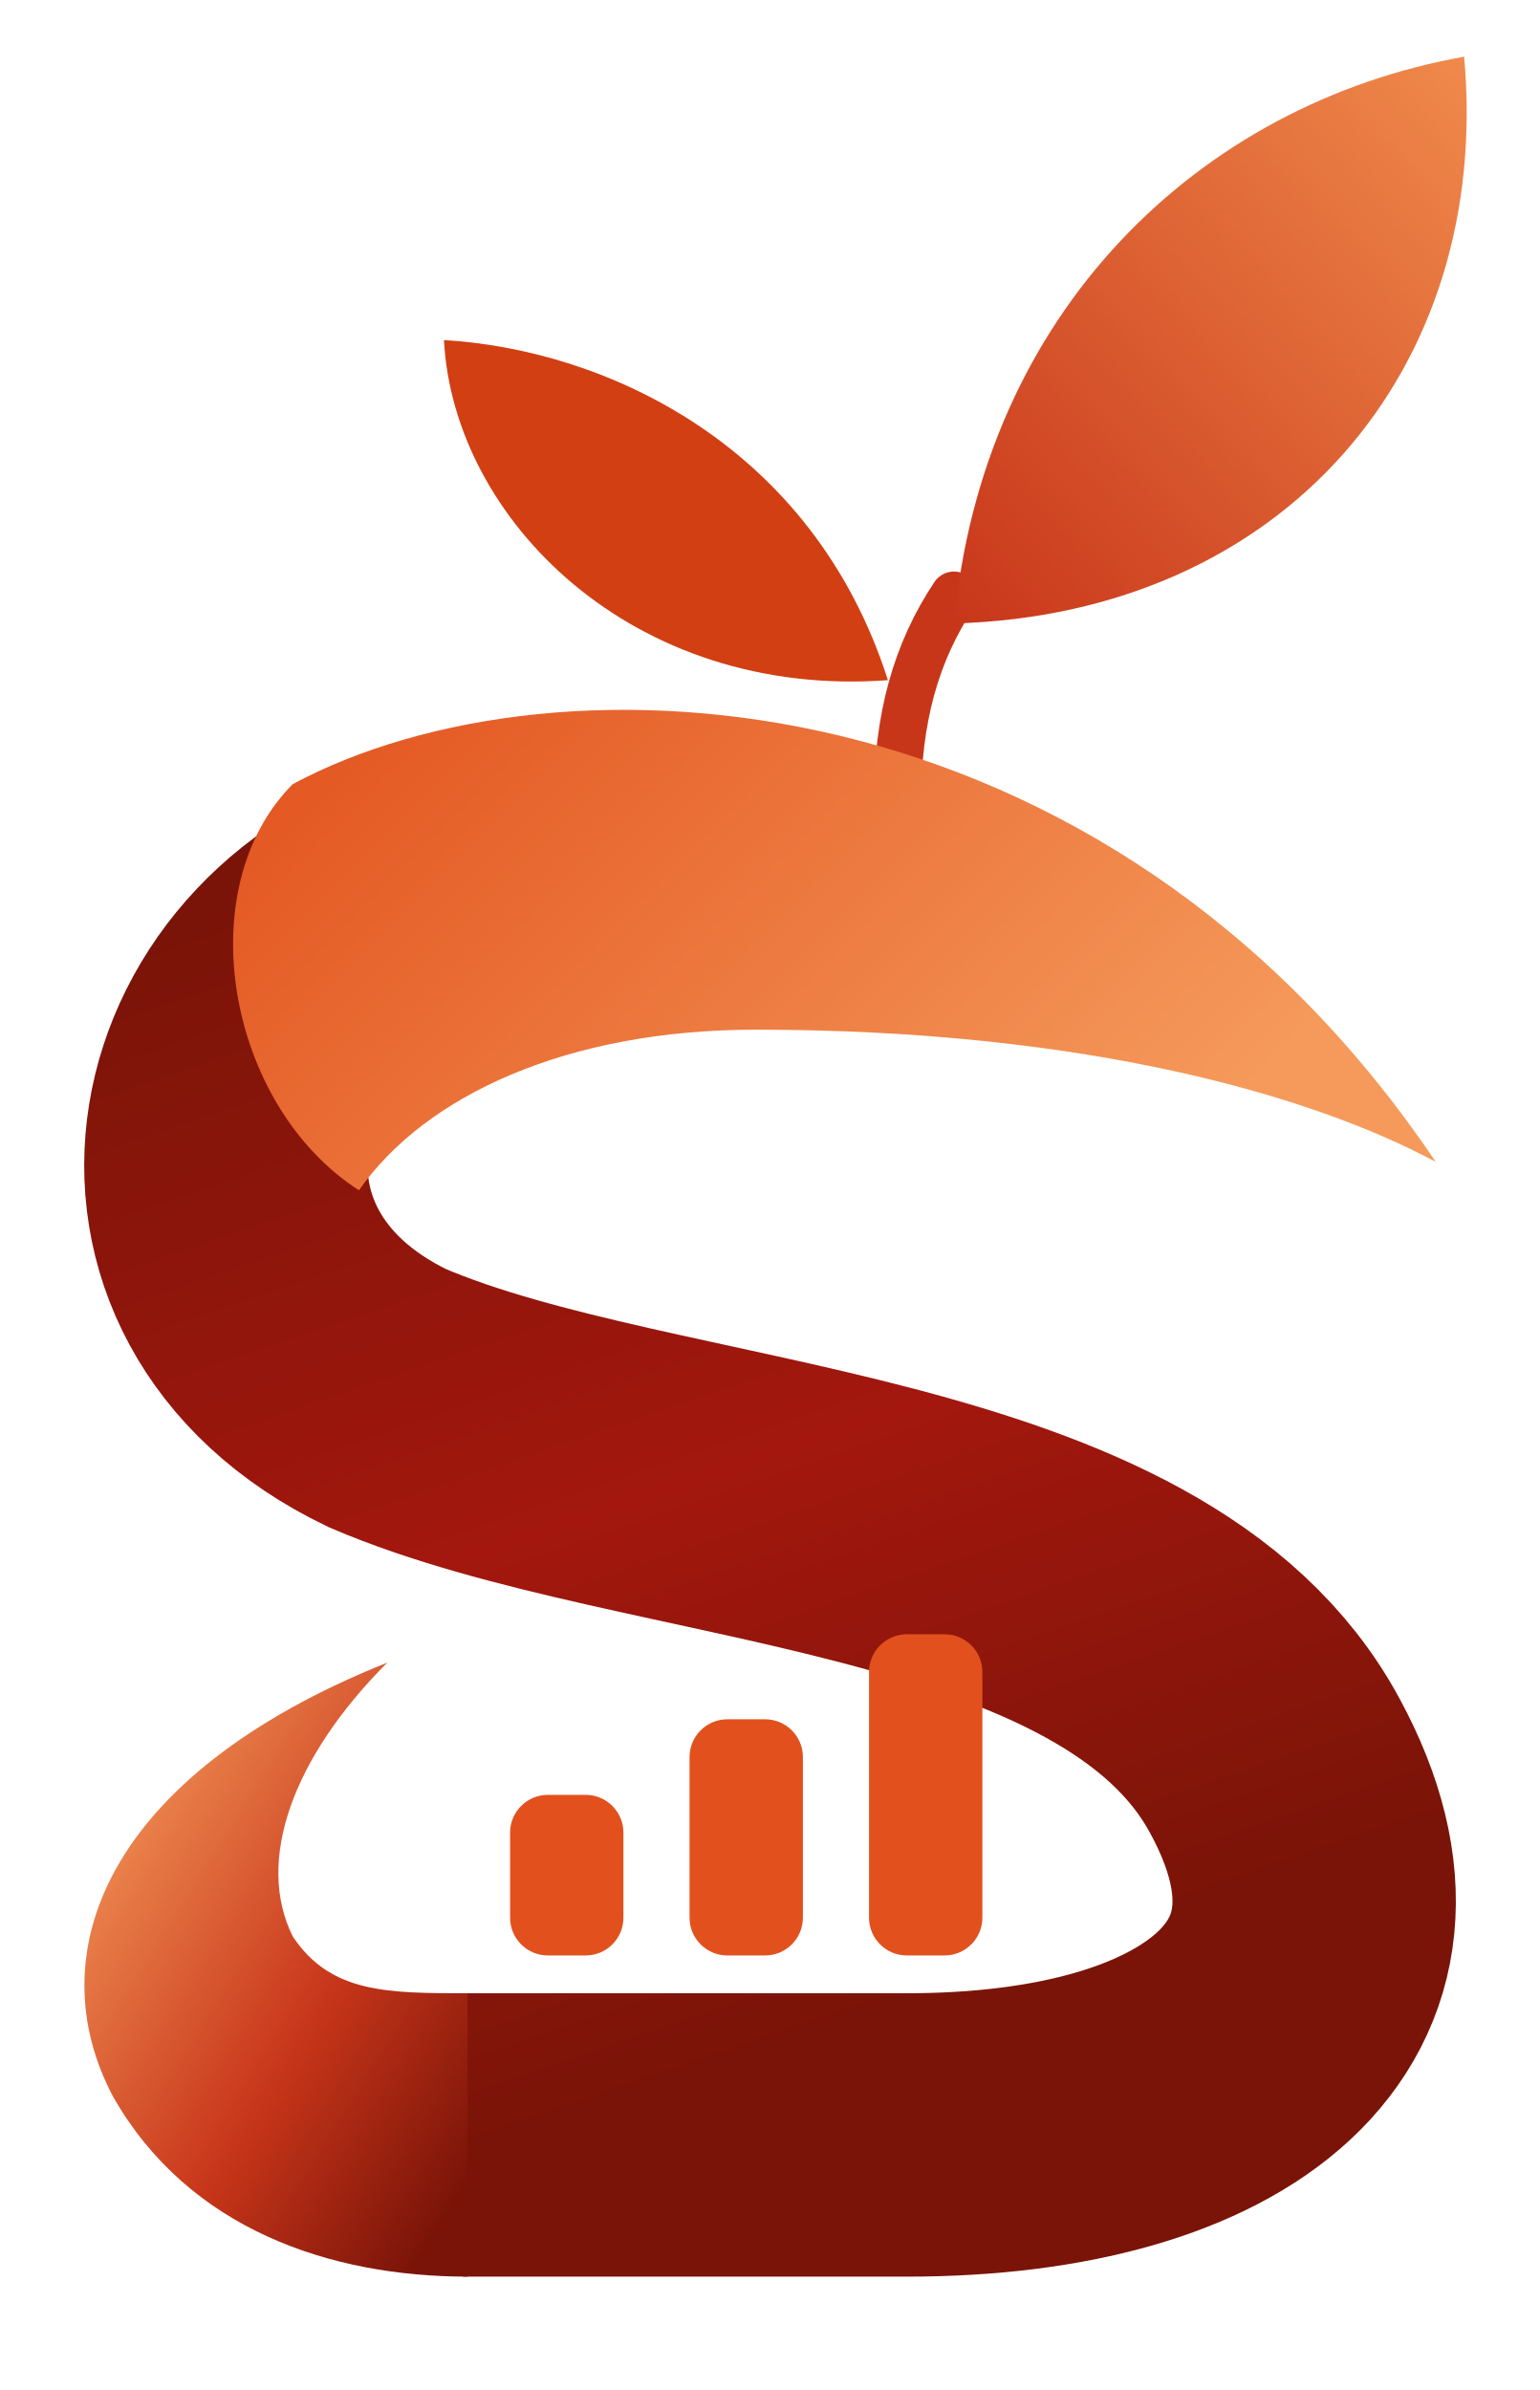
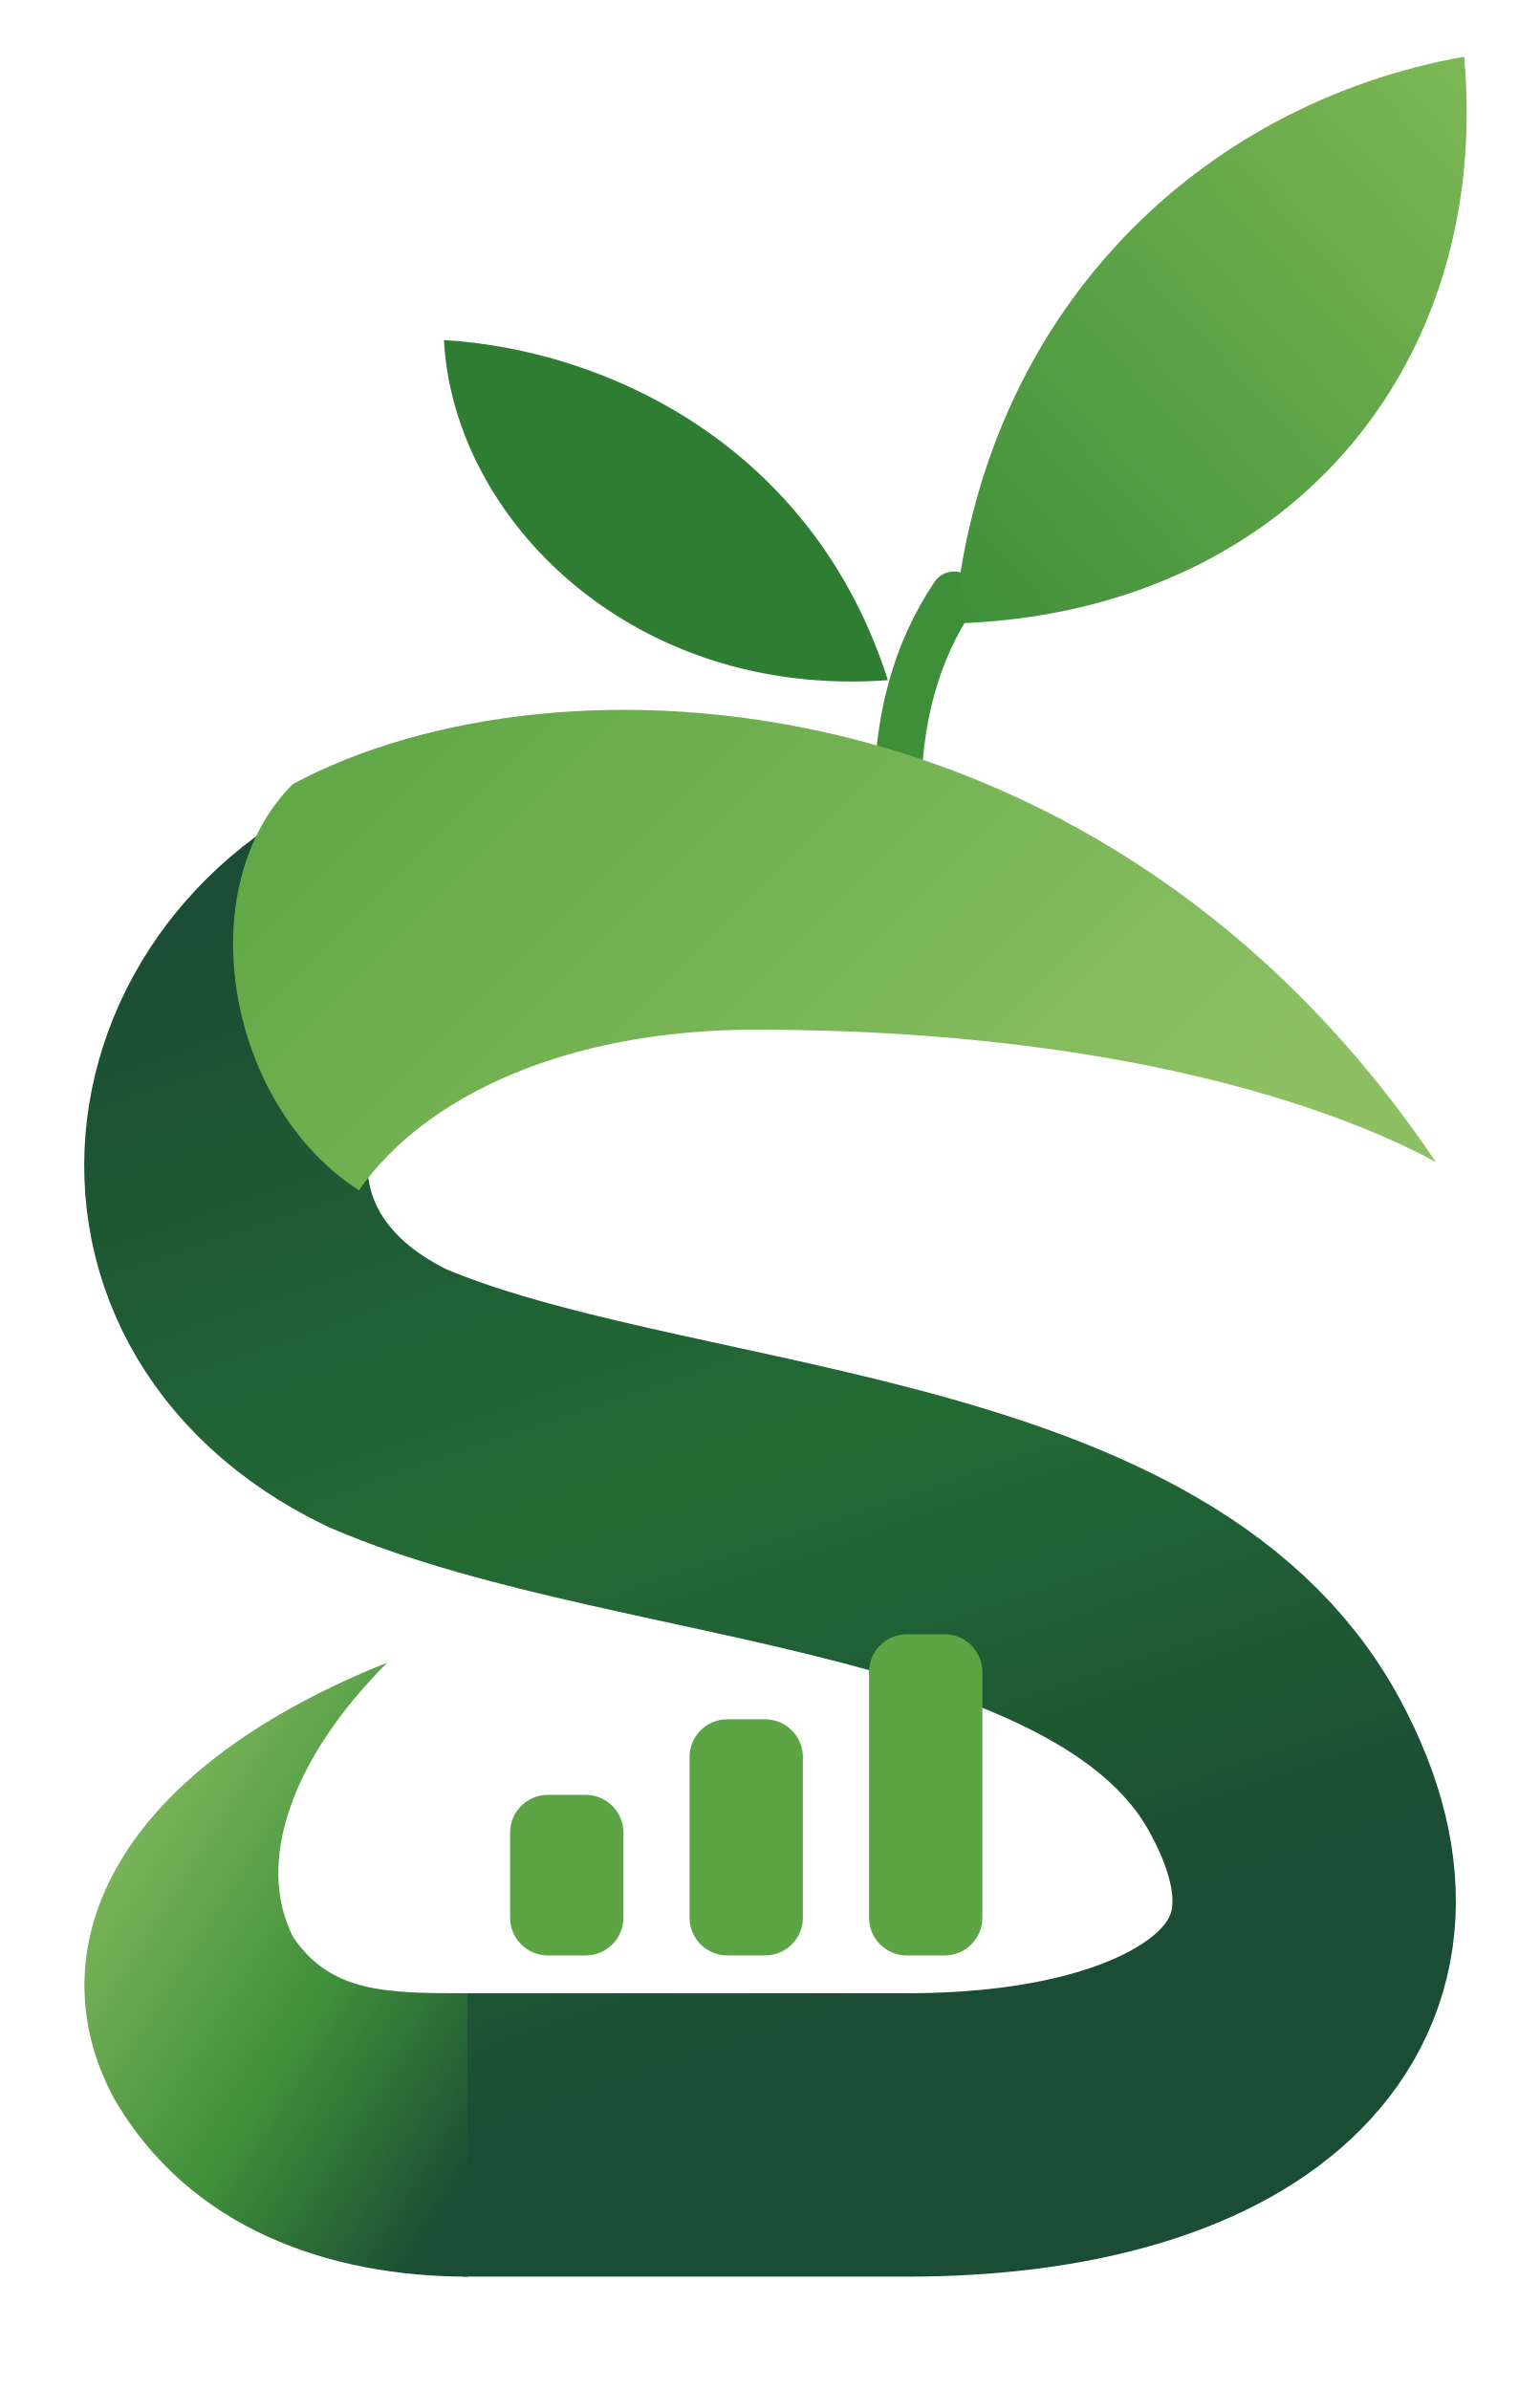
<svg xmlns="http://www.w3.org/2000/svg" viewBox="22 18 326 506">
  <defs>
    <linearGradient id="arm" x1="0" y1="0" x2="1" y2="0.4">
-       <stop offset="0" stop-color="#E2511D" />
-       <stop offset="1" stop-color="#F59A5B" />
+       <stop offset="0" stop-color="#5DA544" />
+       <stop offset="1" stop-color="#8CC063" />
    </linearGradient>
    <linearGradient id="body" x1="0" y1="0" x2="0.3" y2="1">
-       <stop offset="0" stop-color="#7A1408" />
-       <stop offset="0.55" stop-color="#A3170E" />
-       <stop offset="1" stop-color="#7A1408" />
+       <stop offset="0" stop-color="#1B4D34" />
+       <stop offset="0.55" stop-color="#236B35" />
+       <stop offset="1" stop-color="#1B4D34" />
    </linearGradient>
    <linearGradient id="tail" x1="1" y1="0.85" x2="0.15" y2="0">
-       <stop offset="0" stop-color="#7A1408" />
-       <stop offset="0.4" stop-color="#C8361A" />
-       <stop offset="1" stop-color="#F59A5B" />
+       <stop offset="0" stop-color="#1B4D34" />
+       <stop offset="0.4" stop-color="#3F8F3A" />
+       <stop offset="1" stop-color="#8CC063" />
    </linearGradient>
    <linearGradient id="leafR" x1="0" y1="1" x2="1" y2="0">
-       <stop offset="0" stop-color="#C8361A" />
-       <stop offset="1" stop-color="#F08A4B" />
+       <stop offset="0" stop-color="#3F8F3A" />
+       <stop offset="1" stop-color="#7DB855" />
    </linearGradient>
  </defs>
-   <path d="M212 188 C 212 170, 216 156, 224 144" fill="none" stroke="#C8361A" stroke-width="10" stroke-linecap="round" />
-   <path d="M210 162 C 194 112, 150 92, 116 90 C 118 128, 156 166, 210 162 Z" fill="#D23F12" />
+   <path d="M212 188 C 212 170, 216 156, 224 144" fill="none" stroke="#3F8F3A" stroke-width="10" stroke-linecap="round" />
+   <path d="M210 162 C 194 112, 150 92, 116 90 C 118 128, 156 166, 210 162 Z" fill="#2E7D32" />
  <path d="M224 150 C 230 84, 276 40, 332 30 C 338 96, 294 148, 224 150 Z" fill="url(#leafR)" />
  <path d="M118 208 C 64 222, 50 288, 104 314 C 160 338, 262 336, 292 392 C 318 440, 280 470, 214 470 L 120 470" fill="none" stroke="url(#body)" stroke-width="60" stroke-linecap="butt" />
  <path d="M121 500 C 92 500, 62 490, 46 462 C 30 432, 44 394, 104 370 C 84 390, 76 412, 84 428 C 92 440, 104 440, 121 440 Z" fill="url(#tail)" />
  <path d="M84 184 C 140 154, 256 160, 326 264 C 300 250, 252 236, 182 236 C 142 236, 112 250, 98 270 C 70 252, 62 206, 84 184 Z" fill="url(#arm)" />
-   <g fill="#E2511D">
+   <g fill="#5DA544">
    <rect x="130" y="398" width="24" height="34" rx="8" />
    <rect x="168" y="382" width="24" height="50" rx="8" />
    <rect x="206" y="364" width="24" height="68" rx="8" />
  </g>
</svg>
